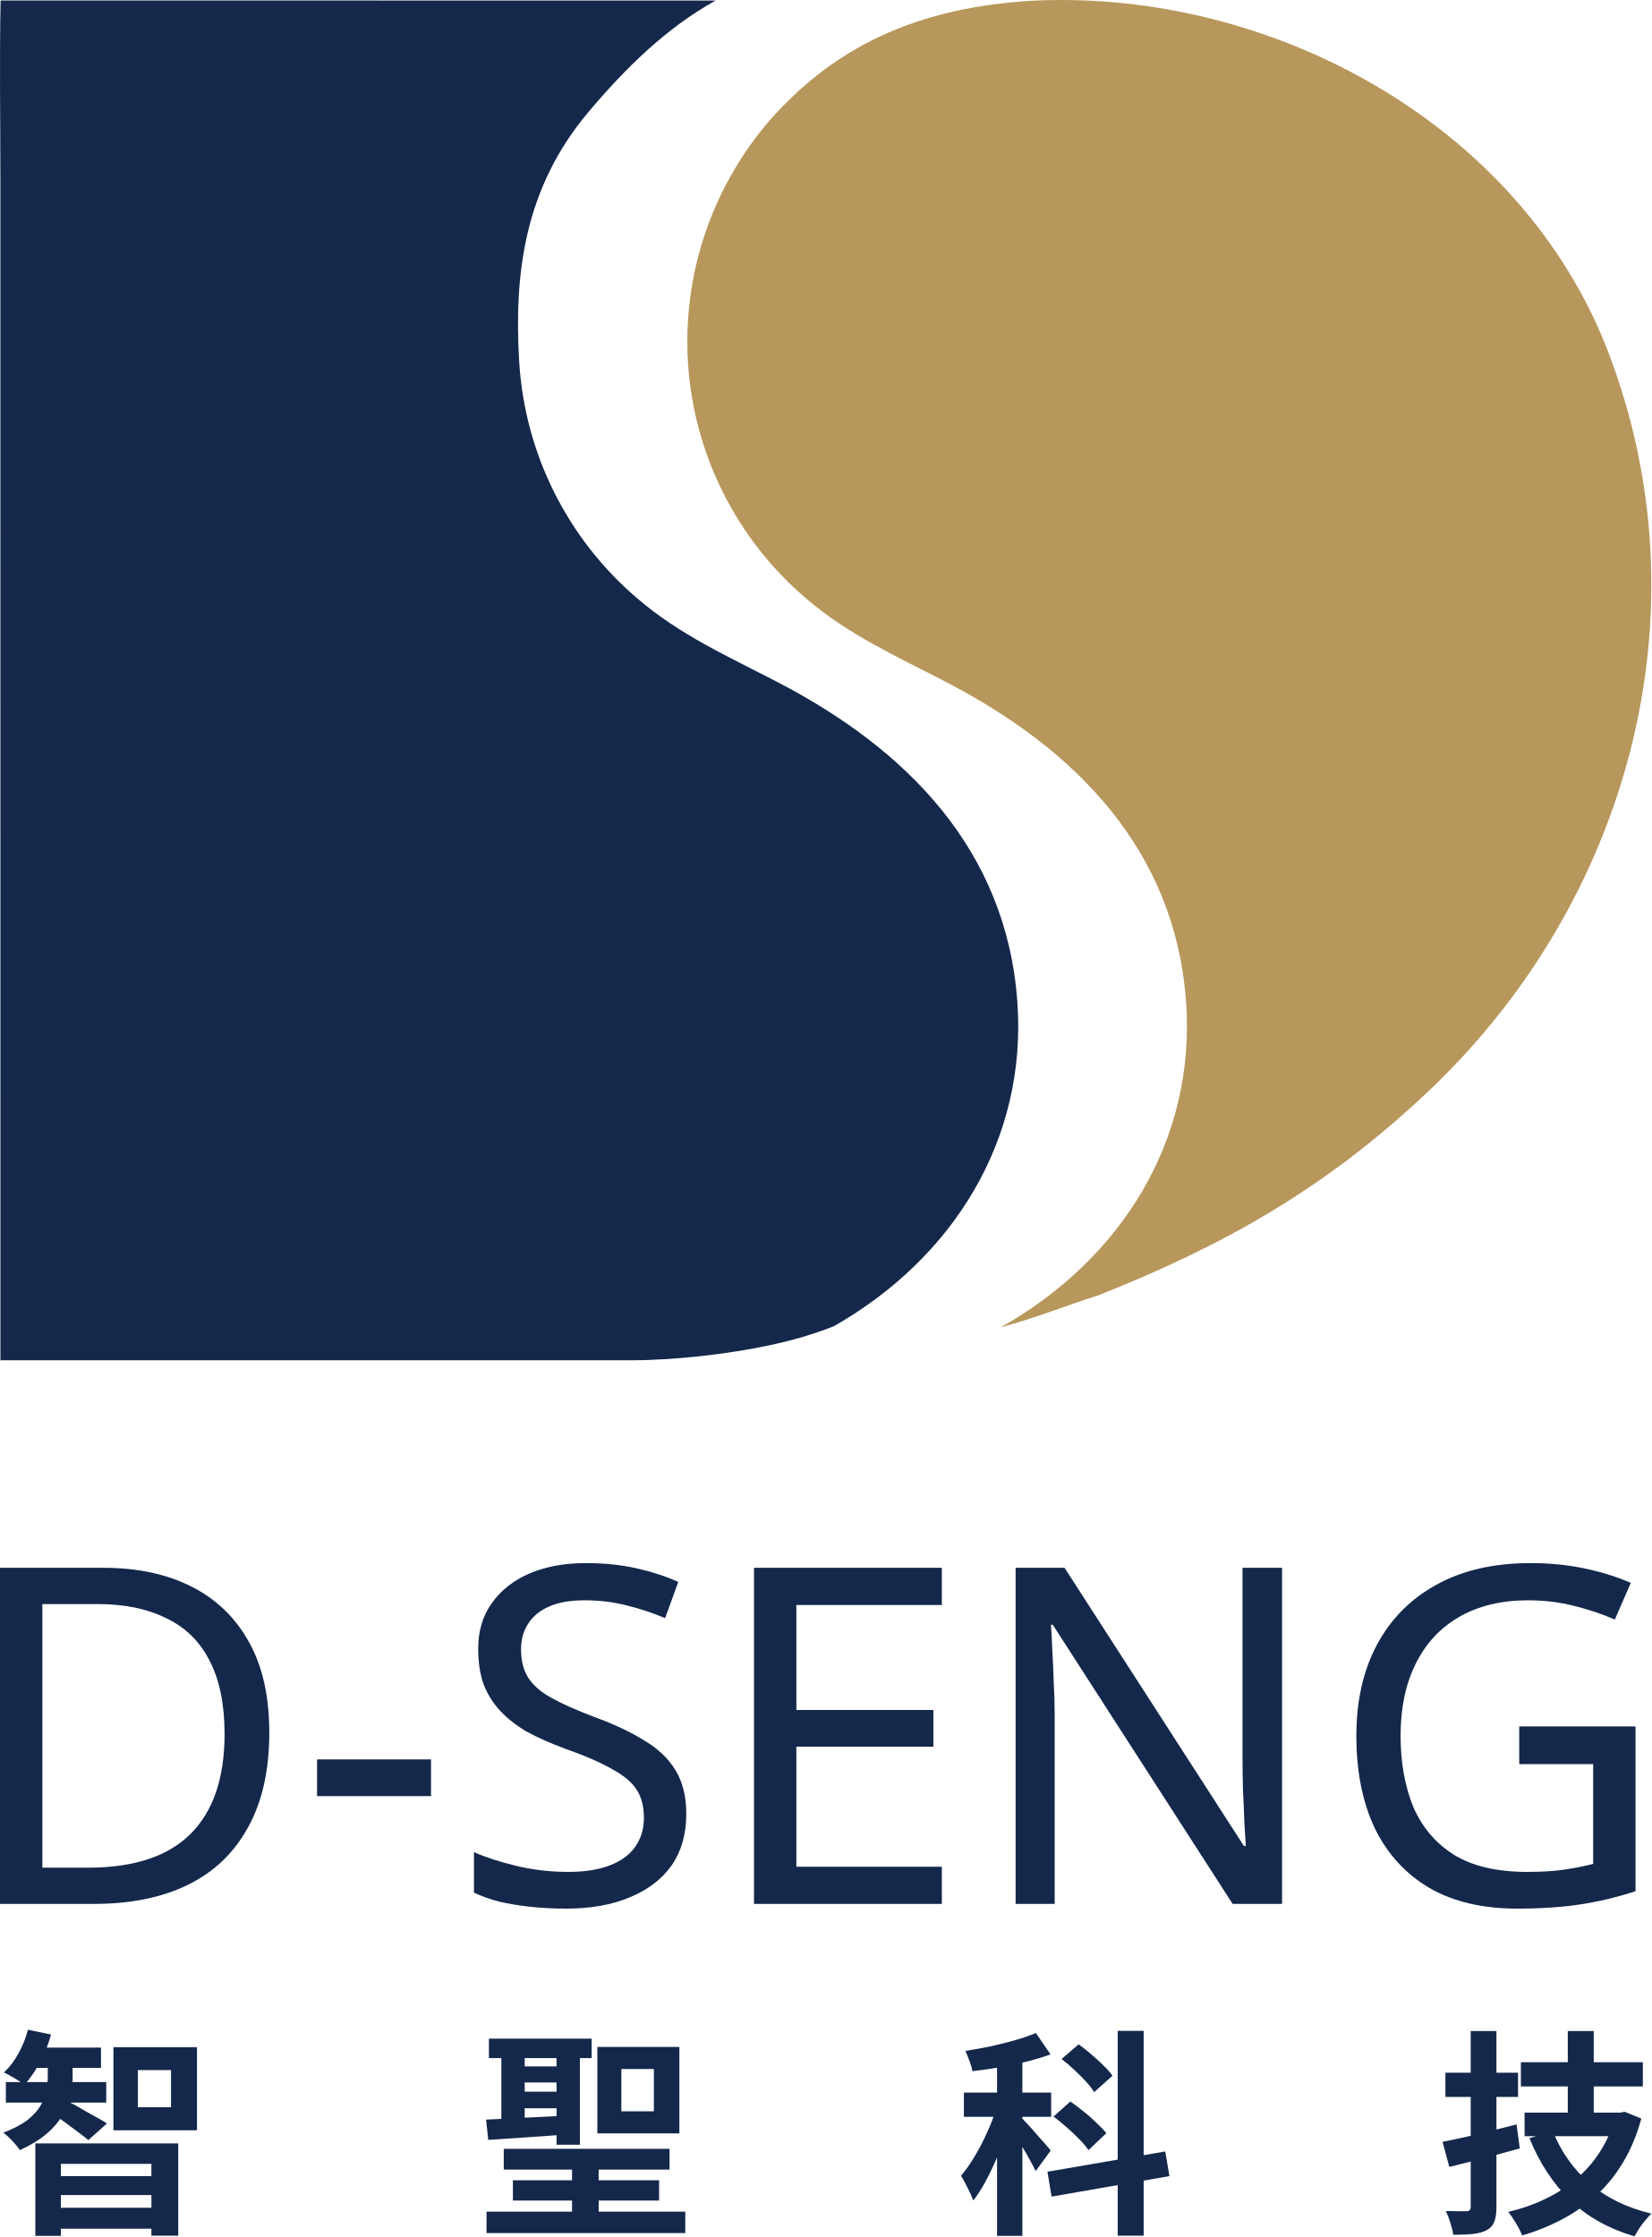
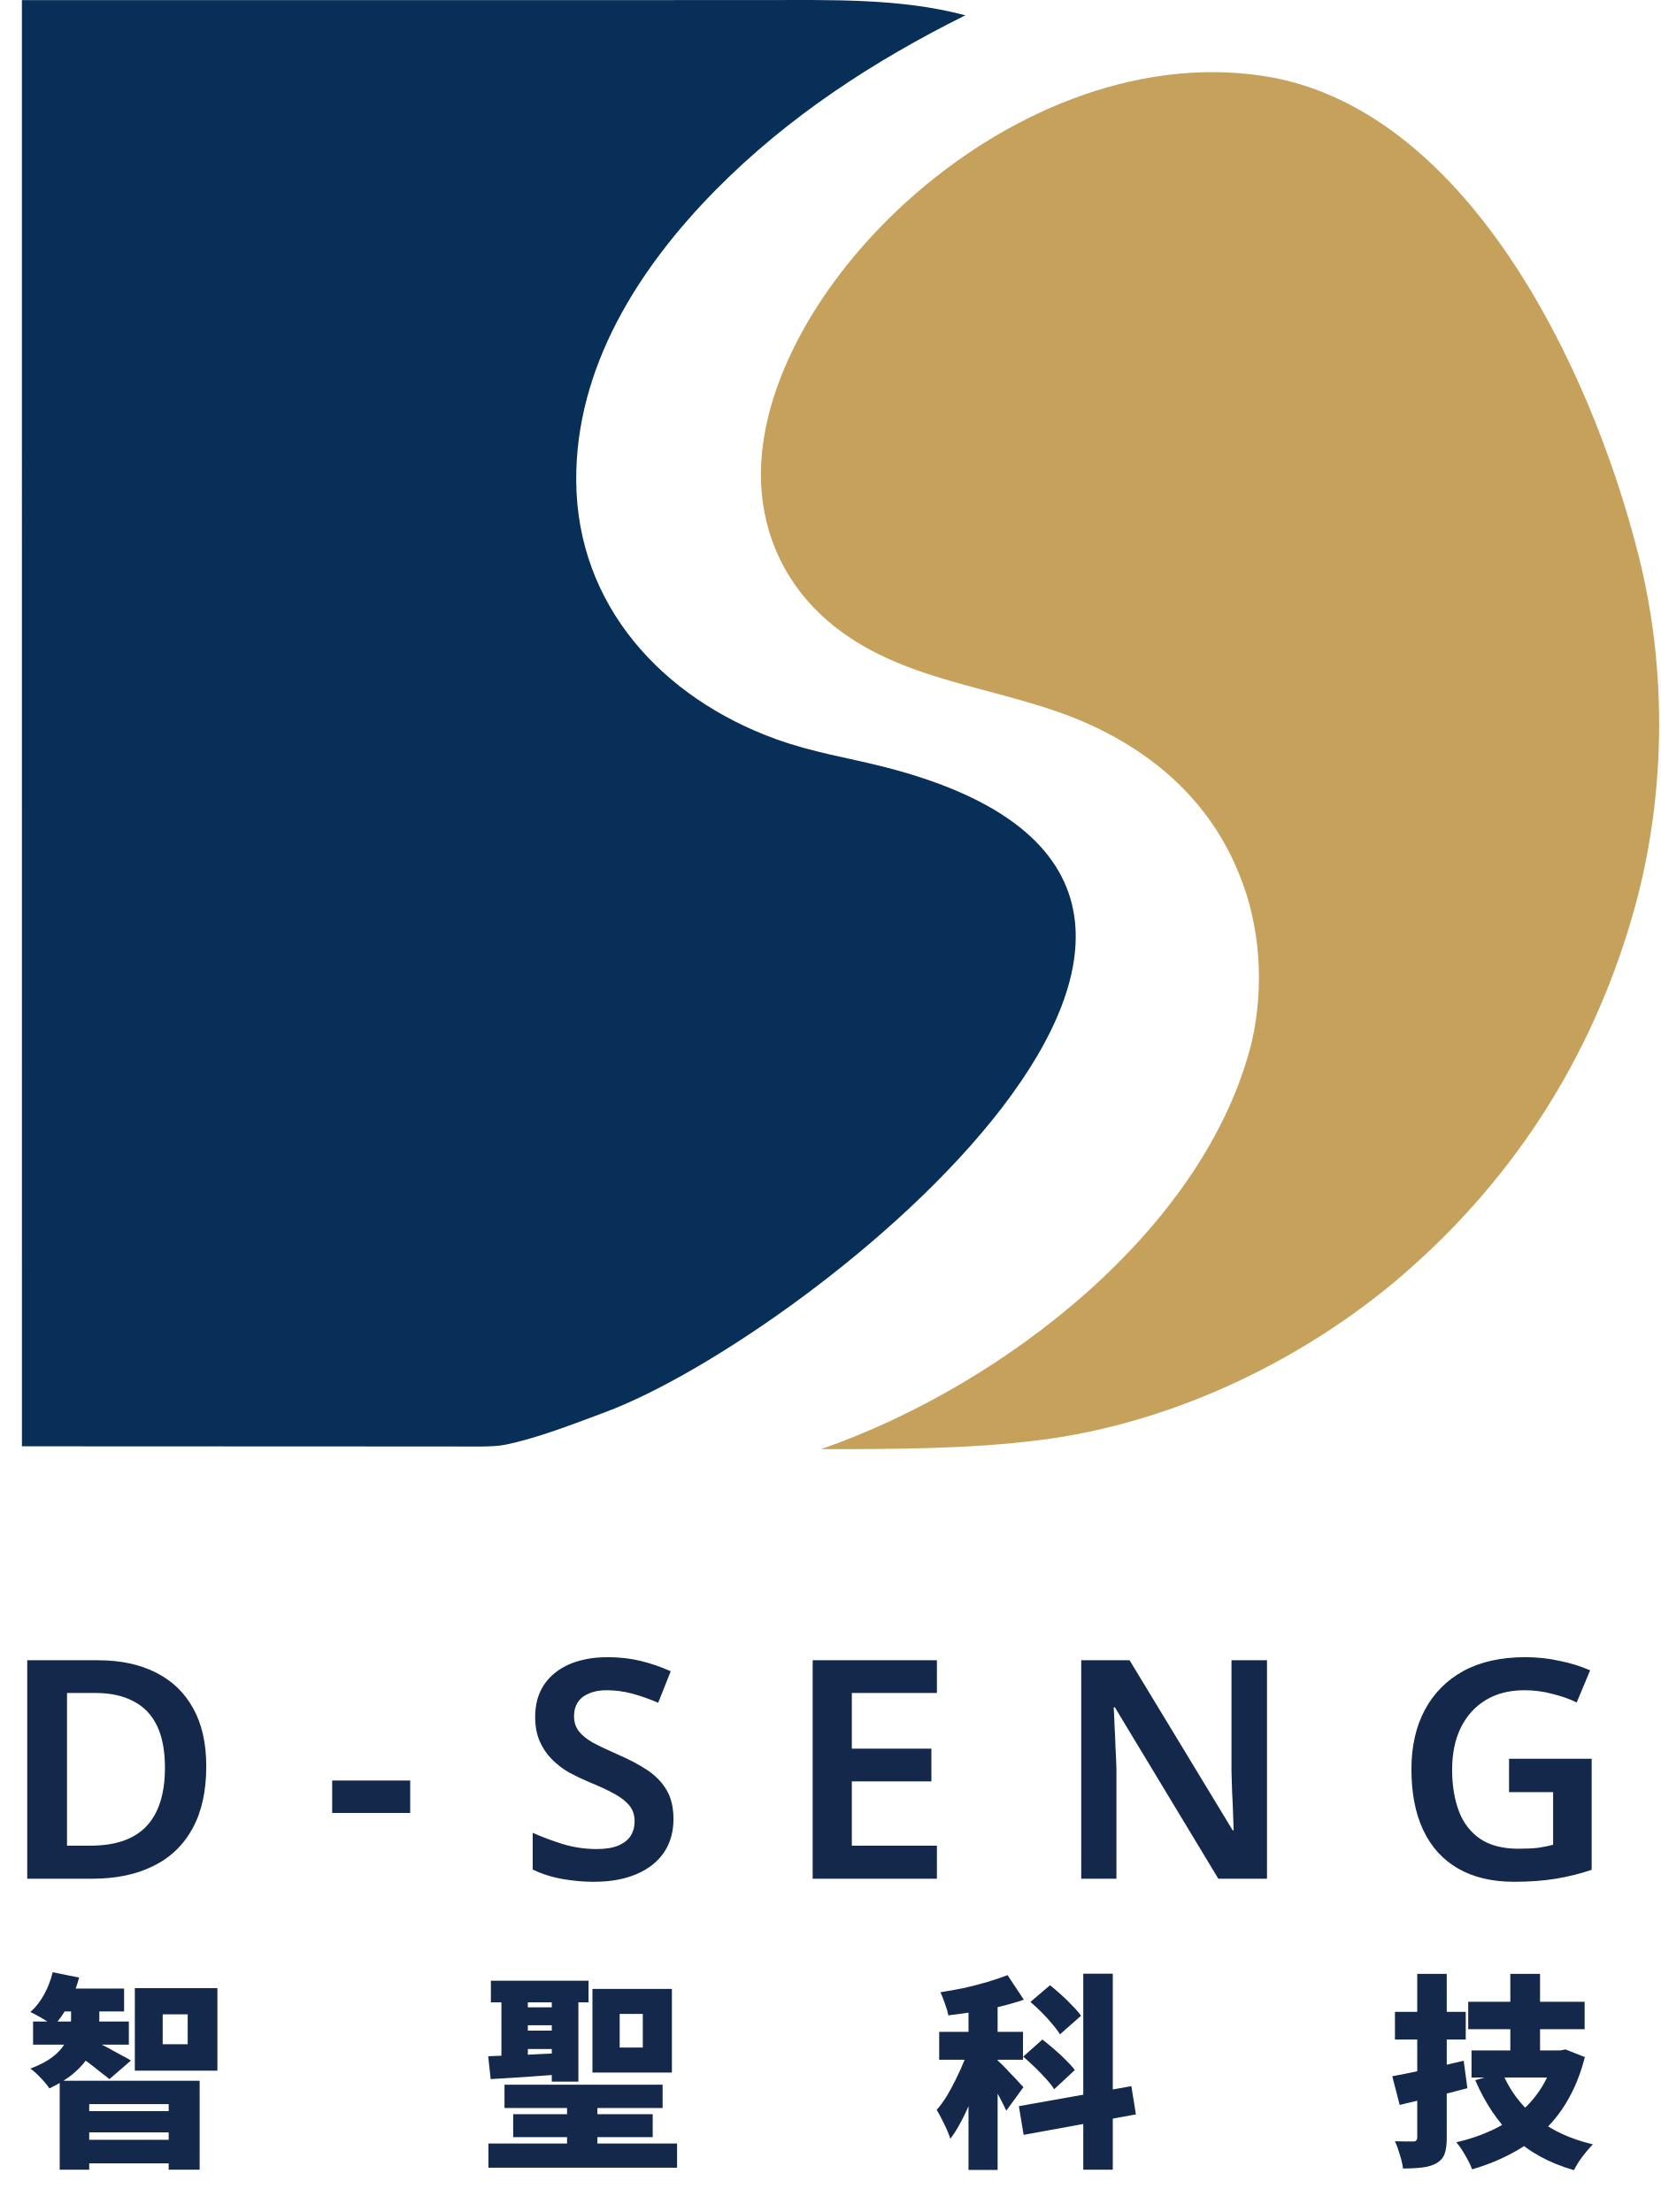
- <svg xmlns="http://www.w3.org/2000/svg" width="513" height="695" viewBox="0 0 513 695" fill="none">
-   <path d="M320.322 0.24C394.447 -3.579 472.287 38.35 499.532 109.229C530.722 190.376 505.917 280.373 443.447 339.309C412.122 368.864 381.002 386.629 341.347 402.374C331.002 405.659 321.697 409.484 310.842 412.379C348.052 391.454 371.612 354.469 368.437 311.111C364.987 263.955 334.102 232.789 293.992 211.938C278.687 203.981 263.402 197.198 250.202 185.75C228.637 167.299 215.474 140.899 213.713 112.575C212.036 85.145 221.162 58.148 239.137 37.361C261.092 12.438 287.782 2.298 320.322 0.24Z" fill="#B7975B" />
-   <path d="M222.292 0.167C206.8 8.795 194.275 21.226 182.928 34.642C162.835 58.399 159.624 85.145 161.301 112.575C163.062 140.899 176.225 167.3 197.79 185.75C210.99 197.199 226.275 203.981 241.58 211.938C281.69 232.789 312.574 263.955 316.025 311.111C319.181 354.21 295.92 391.011 259.095 412.001C252.901 414.481 246.302 416.406 239.142 417.929C226.401 420.704 209.236 422.618 196.177 422.618H0.13L0.121 55.691C0.117 37.35 -0.188 18.398 0.187 0.147L222.292 0.167Z" fill="#14284B" />
-   <path d="M471.946 536.38H508.07V587.567C502.415 589.42 496.711 590.785 490.959 591.662C485.206 592.54 478.674 592.978 471.361 592.978C460.539 592.978 451.422 590.833 444.012 586.543C436.602 582.156 430.947 575.965 427.047 567.97C423.245 559.877 421.344 550.322 421.344 539.305C421.344 528.385 423.489 518.927 427.779 510.932C432.069 502.937 438.211 496.746 446.206 492.359C454.299 487.874 464.049 485.631 475.456 485.631C481.306 485.631 486.815 486.167 491.982 487.24C497.247 488.312 502.122 489.824 506.607 491.774L501.635 503.181C497.93 501.524 493.737 500.11 489.057 498.94C484.475 497.77 479.697 497.185 474.725 497.185C466.437 497.185 459.32 498.891 453.372 502.304C447.425 505.716 442.891 510.591 439.771 516.929C436.651 523.169 435.091 530.627 435.091 539.305C435.091 547.592 436.407 554.953 439.04 561.388C441.77 567.726 446.011 572.698 451.764 576.306C457.516 579.816 465.072 581.571 474.432 581.571C479.015 581.571 482.915 581.327 486.132 580.84C489.35 580.352 492.275 579.767 494.907 579.085V548.08H471.946V536.38Z" fill="#14284B" />
-   <path d="M398.27 591.516H382.914L327.047 504.79H326.462C326.657 507.032 326.803 509.714 326.901 512.834C327.096 515.856 327.242 519.122 327.339 522.632C327.534 526.045 327.632 529.555 327.632 533.162V591.516H315.493V487.094H330.703L386.424 573.527H387.009C386.912 571.967 386.765 569.627 386.57 566.507C386.473 563.387 386.327 559.975 386.132 556.27C386.034 552.565 385.986 549.152 385.986 546.032V487.094H398.27V591.516Z" fill="#14284B" />
-   <path d="M292.581 591.516H234.228V487.094H292.581V498.647H247.39V531.261H289.949V542.669H247.39V579.962H292.581V591.516Z" fill="#14284B" />
-   <path d="M213.192 563.582C213.192 569.822 211.681 575.136 208.658 579.523C205.636 583.813 201.297 587.128 195.642 589.468C190.085 591.808 183.503 592.978 175.898 592.978C171.998 592.978 168.245 592.783 164.637 592.393C161.127 592.003 157.91 591.467 154.985 590.785C152.06 590.005 149.476 589.078 147.233 588.006V575.428C150.743 576.988 155.082 578.402 160.25 579.67C165.515 580.937 170.926 581.571 176.483 581.571C181.651 581.571 185.99 580.888 189.5 579.523C193.01 578.158 195.642 576.208 197.397 573.673C199.152 571.138 200.03 568.165 200.03 564.752C200.03 561.34 199.298 558.463 197.836 556.123C196.373 553.784 193.838 551.639 190.231 549.689C186.721 547.641 181.797 545.496 175.46 543.254C170.975 541.596 167.026 539.841 163.613 537.989C160.298 536.039 157.52 533.845 155.277 531.407C153.035 528.97 151.328 526.191 150.158 523.071C149.086 519.951 148.55 516.344 148.55 512.249C148.55 506.691 149.963 501.962 152.791 498.062C155.618 494.065 159.518 490.994 164.491 488.849C169.561 486.704 175.362 485.631 181.895 485.631C187.647 485.631 192.912 486.167 197.69 487.24C202.467 488.312 206.806 489.726 210.706 491.481L206.611 502.742C203.003 501.182 199.055 499.866 194.765 498.794C190.572 497.721 186.185 497.185 181.602 497.185C177.215 497.185 173.558 497.819 170.633 499.086C167.708 500.354 165.515 502.157 164.052 504.497C162.59 506.74 161.858 509.372 161.858 512.395C161.858 515.905 162.59 518.83 164.052 521.17C165.515 523.51 167.903 525.606 171.218 527.459C174.533 529.311 179.018 531.31 184.673 533.455C190.816 535.697 195.983 538.135 200.176 540.767C204.466 543.302 207.683 546.374 209.828 549.981C212.071 553.589 213.192 558.122 213.192 563.582Z" fill="#14284B" />
-   <path d="M98.494 558.025V546.617H133.887V558.025H98.494Z" fill="#14284B" />
-   <path d="M83.655 538.281C83.655 549.981 81.461 559.78 77.074 567.677C72.784 575.575 66.592 581.522 58.5 585.52C50.407 589.517 40.609 591.516 29.104 591.516H0V487.094H32.175C42.705 487.094 51.821 489.044 59.524 492.944C67.226 496.844 73.174 502.596 77.366 510.201C81.559 517.709 83.655 527.069 83.655 538.281ZM69.761 538.72C69.761 529.457 68.201 521.852 65.081 515.905C62.059 509.957 57.574 505.57 51.626 502.742C45.776 499.817 38.659 498.355 30.274 498.355H13.162V580.255H27.349C41.486 580.255 52.065 576.793 59.085 569.871C66.202 562.851 69.761 552.467 69.761 538.72Z" fill="#14284B" />
-   <path d="M472.457 640.704H510.344V648.227H472.457V640.704ZM473.61 656.36H502.618V663.68H473.61V656.36ZM487.029 631.012H495.094V660.359H487.029V631.012ZM482.42 662.189C484.906 668.469 488.701 673.846 493.807 678.319C498.913 682.747 505.306 685.887 512.987 687.74C512.4 688.327 511.767 689.028 511.09 689.841C510.412 690.654 509.779 691.49 509.192 692.349C508.65 693.252 508.175 694.066 507.769 694.789C499.635 692.394 492.926 688.621 487.639 683.47C482.398 678.319 478.218 671.926 475.101 664.29L482.42 662.189ZM501.737 656.36H503.295L504.651 656.089L509.87 658.19C508.514 663.205 506.662 667.678 504.312 671.609C502.008 675.54 499.251 678.974 496.043 681.911C492.88 684.848 489.334 687.356 485.403 689.434C481.517 691.513 477.337 693.207 472.864 694.517C472.593 693.84 472.209 693.026 471.712 692.078C471.215 691.174 470.673 690.27 470.085 689.367C469.543 688.508 469.023 687.785 468.526 687.198C472.593 686.249 476.411 684.916 479.981 683.199C483.595 681.482 486.848 679.381 489.74 676.896C492.632 674.411 495.095 671.564 497.128 668.356C499.206 665.103 500.742 661.533 501.737 657.648V656.36ZM448.126 665.442C450.114 665.035 452.373 664.561 454.904 664.018C457.434 663.431 460.077 662.798 462.833 662.121C465.635 661.398 468.391 660.697 471.102 660.02L472.119 667.475C468.413 668.514 464.618 669.553 460.732 670.593C456.892 671.587 453.39 672.468 450.227 673.236L448.126 665.442ZM449.007 643.957H471.576V651.48H449.007V643.957ZM456.869 631.012H464.867V685.707C464.867 687.65 464.641 689.163 464.189 690.248C463.782 691.377 462.991 692.258 461.817 692.891C460.687 693.478 459.286 693.862 457.615 694.043C455.943 694.224 453.887 694.314 451.447 694.314C451.311 693.275 451.018 692.032 450.566 690.587C450.114 689.186 449.64 687.966 449.143 686.927C450.498 686.972 451.786 686.994 453.006 686.994C454.271 686.994 455.129 686.994 455.581 686.994C456.44 686.994 456.869 686.543 456.869 685.639V631.012Z" fill="#14284B" />
-   <path d="M309.728 637.383H317.59V694.653H309.728V637.383ZM299.426 650.124H326.536V657.648H299.426V650.124ZM310.135 653.174L314.879 655.208C314.246 657.648 313.478 660.178 312.574 662.799C311.671 665.419 310.677 668.017 309.592 670.593C308.508 673.123 307.356 675.518 306.136 677.777C304.916 680.036 303.651 682.002 302.34 683.673C301.934 682.499 301.346 681.188 300.578 679.742C299.855 678.251 299.177 676.986 298.545 675.947C299.72 674.591 300.872 673.01 302.001 671.203C303.176 669.35 304.283 667.385 305.322 665.306C306.362 663.228 307.288 661.149 308.101 659.071C308.915 656.992 309.592 655.027 310.135 653.174ZM321.792 631.622L326.333 638.264C323.983 639.122 321.431 639.89 318.674 640.568C315.963 641.246 313.184 641.833 310.338 642.33C307.491 642.782 304.735 643.166 302.069 643.482C301.934 642.579 301.64 641.54 301.188 640.365C300.736 639.145 300.307 638.083 299.9 637.179C302.521 636.773 305.142 636.298 307.762 635.756C310.383 635.169 312.913 634.536 315.353 633.858C317.793 633.135 319.939 632.39 321.792 631.622ZM317.387 658.054C317.838 658.461 318.471 659.116 319.284 660.02C320.143 660.923 321.046 661.94 321.995 663.07C322.989 664.154 323.893 665.171 324.706 666.12C325.52 667.023 326.084 667.701 326.401 668.153L321.724 674.524C321.318 673.62 320.775 672.581 320.098 671.406C319.465 670.186 318.765 668.944 317.997 667.678C317.228 666.413 316.483 665.216 315.76 664.086C315.037 662.957 314.404 662.03 313.862 661.307L317.387 658.054ZM347.208 630.944H355.273V694.585H347.208V630.944ZM325.384 674.727L361.983 668.424L363.271 676.083L326.672 682.453L325.384 674.727ZM329.789 639.687L335.076 635.146C336.341 636.05 337.629 637.066 338.939 638.196C340.295 639.326 341.56 640.478 342.735 641.653C343.955 642.827 344.903 643.912 345.581 644.906L339.888 649.989C339.301 648.995 338.442 647.888 337.313 646.668C336.183 645.448 334.963 644.228 333.653 643.008C332.342 641.788 331.055 640.681 329.789 639.687ZM327.282 657.58L332.501 652.903C333.811 653.807 335.189 654.846 336.635 656.021C338.081 657.151 339.414 658.325 340.634 659.545C341.899 660.72 342.915 661.782 343.684 662.731L338.126 668.017C337.448 666.978 336.499 665.848 335.279 664.628C334.059 663.363 332.749 662.121 331.348 660.901C329.948 659.681 328.592 658.574 327.282 657.58Z" fill="#14284B" />
-   <path d="M151.879 633.384H183.801V639.416H151.879V633.384ZM159.944 641.991H175.872V647.007H159.944V641.991ZM159.944 649.853H175.872V655.004H159.944V649.853ZM172.89 636.569H180.142V666.323H172.89V636.569ZM155.742 636.502H162.994V660.359L155.742 661.24V636.502ZM150.998 658.529C154.116 658.393 157.821 658.212 162.113 657.986C166.451 657.761 170.879 657.535 175.397 657.309L175.33 663.205C171.127 663.521 166.948 663.815 162.791 664.086C158.679 664.357 154.974 664.606 151.676 664.832L150.998 658.529ZM193.019 642.805V655.953H203.118V642.805H193.019ZM185.564 635.959H211.047V662.799H185.564V635.959ZM156.488 667.611H207.997V674.049H156.488V667.611ZM159.334 677.37H204.744V683.673H159.334V677.37ZM151.134 687.13H212.877V693.772H151.134V687.13ZM177.702 670.322H185.97V691.332H177.702V670.322Z" fill="#14284B" />
-   <path d="M10.974 665.916H55.367V694.585H47.03V672.287H18.904V694.653H10.974V665.916ZM15.718 676.083H49.877V681.979H15.718V676.083ZM9.822 636.163H31.374V642.466H9.822V636.163ZM1.824 646.871H33.001V653.242H1.824V646.871ZM15.718 685.91H49.877V692.416H15.718V685.91ZM14.837 637.993H22.563V645.516C22.563 647.233 22.337 649.085 21.886 651.073C21.434 653.016 20.643 655.004 19.514 657.038C18.384 659.026 16.735 660.969 14.566 662.866C12.397 664.719 9.596 666.436 6.162 668.017C5.665 667.204 4.897 666.255 3.857 665.171C2.863 664.086 1.914 663.228 1.011 662.595C4.219 661.375 6.749 660.042 8.602 658.596C10.454 657.105 11.81 655.592 12.668 654.055C13.572 652.474 14.159 650.938 14.43 649.447C14.701 647.956 14.837 646.6 14.837 645.38V637.993ZM8.669 630.605L15.854 632.096C15.04 635.123 13.888 638.015 12.397 640.771C10.906 643.528 9.302 645.832 7.585 647.685C7.133 647.323 6.501 646.894 5.687 646.397C4.919 645.9 4.128 645.425 3.315 644.974C2.547 644.522 1.847 644.16 1.214 643.889C2.976 642.263 4.49 640.274 5.755 637.925C7.065 635.575 8.037 633.135 8.669 630.605ZM21.208 652.971C21.84 653.242 22.721 653.694 23.851 654.327C24.981 654.959 26.155 655.637 27.375 656.36C28.641 657.038 29.815 657.693 30.9 658.325C31.984 658.913 32.752 659.387 33.204 659.749L27.443 664.9C26.765 664.312 25.907 663.634 24.868 662.866C23.874 662.098 22.812 661.307 21.682 660.494C20.598 659.636 19.514 658.845 18.429 658.122C17.39 657.399 16.486 656.767 15.718 656.224L21.208 652.971ZM42.828 643.144V654.665H53.13V643.144H42.828ZM35.237 636.027H61.196V661.85H35.237V636.027Z" fill="#14284B" />
+ <svg xmlns="http://www.w3.org/2000/svg" width="954" height="1271" viewBox="0 0 954 1271" fill="none">
+   <path d="M118.5 1014.98C118.5 1029.16 115.862 1041.05 110.588 1050.67C105.313 1060.28 97.753 1067.49 87.908 1072.29C78.179 1077.1 66.517 1079.5 52.92 1079.5H15.648V953.968H56.261C69.154 953.968 80.23 956.312 89.49 961C98.867 965.689 106.017 972.546 110.939 981.571C115.979 990.479 118.5 1001.61 118.5 1014.98ZM94.764 1015.68C94.764 1005.95 93.241 997.922 90.193 991.592C87.146 985.263 82.633 980.574 76.656 977.527C70.795 974.362 63.528 972.78 54.854 972.78H38.504V1060.51H51.865C66.282 1060.51 77.007 1056.82 84.04 1049.44C91.189 1041.93 94.764 1030.68 94.764 1015.68ZM190.834 1041.7V1023.06H235.667V1041.7H190.834ZM386.923 1045.22C386.923 1052.6 385.106 1058.99 381.472 1064.38C377.839 1069.77 372.565 1073.93 365.649 1076.86C358.851 1079.79 350.705 1081.26 341.211 1081.26C336.64 1081.26 332.244 1080.96 328.025 1080.38C323.922 1079.91 319.996 1079.15 316.245 1078.09C312.611 1077.04 309.212 1075.75 306.048 1074.23V1053.13C311.322 1055.47 317.124 1057.64 323.453 1059.63C329.783 1061.51 336.229 1062.45 342.793 1062.45C347.833 1062.45 351.936 1061.8 355.1 1060.51C358.382 1059.11 360.785 1057.23 362.309 1054.89C363.832 1052.42 364.594 1049.61 364.594 1046.45C364.594 1042.93 363.598 1039.94 361.605 1037.48C359.613 1035.02 356.683 1032.73 352.815 1030.62C348.947 1028.51 344.141 1026.29 338.398 1023.94C334.53 1022.3 330.72 1020.48 326.97 1018.49C323.336 1016.38 320.054 1013.86 317.124 1010.93C314.194 1008 311.85 1004.54 310.091 1000.56C308.333 996.574 307.454 991.885 307.454 986.494C307.454 979.344 309.154 973.19 312.553 968.033C316.069 962.876 320.933 958.949 327.146 956.253C333.475 953.557 340.801 952.21 349.122 952.21C355.803 952.21 362.074 952.913 367.935 954.319C373.795 955.726 379.597 957.718 385.34 960.297L378.132 978.406C372.975 976.179 367.993 974.421 363.188 973.132C358.382 971.842 353.459 971.198 348.419 971.198C344.434 971.198 341.035 971.842 338.222 973.132C335.409 974.304 333.299 976.003 331.893 978.23C330.486 980.457 329.783 983.036 329.783 985.966C329.783 989.365 330.662 992.237 332.42 994.581C334.178 996.925 336.874 999.152 340.508 1001.26C344.258 1003.25 349.064 1005.54 354.924 1008.12C361.723 1011.05 367.466 1014.1 372.154 1017.26C376.843 1020.43 380.476 1024.24 383.055 1028.69C385.633 1033.14 386.923 1038.65 386.923 1045.22ZM538.265 1079.5H466.884V953.968H538.265V972.78H489.389V1004.78H535.101V1023.59H489.389V1060.51H538.265V1079.5ZM727.903 1079.5H699.948L640.523 981.043H639.819C640.054 984.56 640.23 988.252 640.347 992.12C640.581 995.988 640.757 999.973 640.874 1004.08C641.109 1008.06 641.284 1012.1 641.402 1016.21V1079.5H621.183V953.968H648.962L708.211 1051.72H708.739C708.622 1048.67 708.505 1045.22 708.387 1041.35C708.27 1037.48 708.094 1033.55 707.86 1029.57C707.743 1025.47 707.625 1021.54 707.508 1017.79V953.968H727.903V1079.5ZM866.967 1010.58H914.437V1074.4C907.756 1076.63 900.9 1078.33 893.867 1079.5C886.834 1080.67 878.864 1081.26 869.956 1081.26C857.297 1081.26 846.573 1078.74 837.782 1073.7C828.991 1068.66 822.31 1061.33 817.739 1051.72C813.168 1042.11 810.882 1030.39 810.882 1016.56C810.882 1003.43 813.461 992.061 818.618 982.45C823.775 972.839 831.159 965.396 840.771 960.121C850.499 954.847 862.337 952.21 876.285 952.21C883.084 952.21 889.647 952.913 895.977 954.319C902.423 955.609 908.284 957.425 913.558 959.77L905.822 978.23C901.837 976.238 897.207 974.597 891.933 973.307C886.776 971.901 881.384 971.198 875.758 971.198C867.202 971.198 859.817 973.073 853.605 976.824C847.393 980.574 842.588 985.907 839.188 992.823C835.906 999.621 834.266 1007.65 834.266 1016.91C834.266 1025.82 835.555 1033.73 838.133 1040.64C840.712 1047.44 844.815 1052.78 850.441 1056.64C856.067 1060.39 863.392 1062.27 872.417 1062.27C876.871 1062.27 880.622 1062.09 883.67 1061.74C886.834 1061.27 889.706 1060.69 892.285 1059.98V1029.74H866.967V1010.58Z" fill="#14284B" />
+   <path d="M34.3 1195.6H114.7V1246.71H96.912V1209H51.258V1246.71H34.3V1195.6ZM44.617 1213.03H102.841V1225.25H44.617V1213.03ZM33.826 1142.6H71.298V1155.76H33.826V1142.6ZM19.003 1161.57H74.025V1174.85H19.003V1161.57ZM44.617 1229.52H102.841V1243.04H44.617V1229.52ZM40.822 1146.27H57.068V1160.15C57.068 1163.23 56.633 1166.55 55.764 1170.11C54.973 1173.59 53.55 1177.1 51.495 1180.66C49.439 1184.22 46.514 1187.66 42.719 1190.98C39.004 1194.22 34.221 1197.22 28.371 1199.99C27.264 1198.25 25.643 1196.28 23.509 1194.06C21.375 1191.77 19.359 1189.95 17.461 1188.61C22.837 1186.55 27.067 1184.34 30.15 1181.97C33.312 1179.52 35.644 1176.99 37.146 1174.38C38.648 1171.77 39.636 1169.24 40.111 1166.79C40.585 1164.26 40.822 1161.97 40.822 1159.91V1146.27ZM30.268 1133.23L45.447 1136.31C44.024 1141.77 42.008 1146.94 39.399 1151.85C36.79 1156.75 33.944 1160.82 30.861 1164.06C29.833 1163.27 28.489 1162.36 26.829 1161.33C25.248 1160.3 23.588 1159.32 21.849 1158.37C20.189 1157.42 18.726 1156.67 17.461 1156.11C20.544 1153.35 23.193 1149.95 25.406 1145.92C27.62 1141.81 29.241 1137.58 30.268 1133.23ZM54.934 1173.07C56.04 1173.55 57.542 1174.3 59.44 1175.33C61.337 1176.27 63.313 1177.34 65.369 1178.53C67.503 1179.63 69.48 1180.7 71.298 1181.73C73.116 1182.68 74.421 1183.43 75.211 1183.98L62.879 1194.65C61.693 1193.63 60.23 1192.48 58.491 1191.22C56.831 1189.87 55.092 1188.49 53.273 1187.07C51.455 1185.64 49.676 1184.34 47.937 1183.15C46.198 1181.89 44.617 1180.78 43.194 1179.83L54.934 1173.07ZM93.473 1157.42V1174.61H107.822V1157.42H93.473ZM77.464 1142.36H124.898V1189.79H77.464V1142.36ZM282.021 1138.09H338.111V1150.54H282.021V1138.09ZM296.844 1153.39H323.05V1163.7H296.844V1153.39ZM296.844 1166.79H323.05V1177.34H296.844V1166.79ZM317.003 1144.85H332.3V1196.08H317.003V1144.85ZM288.068 1144.73H303.247V1185.29L288.068 1187.18V1144.73ZM280.479 1181.49C285.855 1181.33 292.219 1181.1 299.571 1180.78C306.923 1180.39 314.394 1180.03 321.983 1179.71V1191.93C314.947 1192.48 307.911 1192.99 300.875 1193.47C293.918 1193.86 287.594 1194.26 281.902 1194.65L280.479 1181.49ZM356.017 1157.18V1176.51H369.298V1157.18H356.017ZM340.364 1142.83H386.018V1190.86H340.364V1142.83ZM289.847 1197.86H380.682V1211.26H289.847V1197.86ZM294.828 1214.81H374.99V1227.98H294.828V1214.81ZM280.598 1231.65H388.983V1245.53H280.598V1231.65ZM325.778 1203.55H343.21V1240.43H325.778V1203.55ZM556.422 1145.92H573.143V1246.83H556.422V1145.92ZM539.584 1167.5H587.728V1183.51H539.584V1167.5ZM557.371 1174.02L567.214 1178.41C566.107 1182.68 564.802 1187.14 563.3 1191.81C561.798 1196.39 560.138 1200.98 558.32 1205.56C556.581 1210.07 554.644 1214.34 552.509 1218.37C550.454 1222.4 548.28 1225.92 545.987 1228.93C545.197 1226.4 544.011 1223.55 542.43 1220.39C540.928 1217.22 539.505 1214.54 538.161 1212.32C540.216 1209.95 542.192 1207.22 544.09 1204.14C545.987 1200.98 547.766 1197.66 549.426 1194.18C551.165 1190.7 552.707 1187.26 554.051 1183.86C555.395 1180.39 556.501 1177.1 557.371 1174.02ZM578.835 1134.89L588.203 1149C583.855 1150.5 579.23 1151.85 574.328 1153.03C569.427 1154.22 564.447 1155.21 559.387 1156C554.406 1156.79 549.545 1157.46 544.801 1158.01C544.485 1156.11 543.853 1153.9 542.904 1151.37C542.034 1148.76 541.165 1146.55 540.295 1144.73C544.88 1144.02 549.466 1143.19 554.051 1142.24C558.636 1141.21 563.063 1140.07 567.332 1138.8C571.601 1137.54 575.435 1136.23 578.835 1134.89ZM572.906 1183.63C573.617 1184.26 574.684 1185.29 576.107 1186.71C577.53 1188.13 579.032 1189.71 580.613 1191.45C582.274 1193.11 583.776 1194.69 585.12 1196.2C586.464 1197.62 587.412 1198.65 587.966 1199.28L578.123 1212.8C577.412 1211.22 576.542 1209.44 575.514 1207.46C574.487 1205.41 573.38 1203.35 572.194 1201.3C571.008 1199.16 569.822 1197.14 568.636 1195.25C567.53 1193.35 566.502 1191.73 565.553 1190.39L572.906 1183.63ZM622.355 1134.06H639.312V1246.71H622.355V1134.06ZM585.357 1210.19L649.985 1198.69L652.594 1214.93L588.084 1226.67L585.357 1210.19ZM591.997 1150.3L603.263 1140.7C605.318 1142.36 607.492 1144.22 609.785 1146.27C612.078 1148.33 614.212 1150.42 616.188 1152.56C618.244 1154.61 619.865 1156.51 621.05 1158.25L608.955 1168.92C607.927 1167.18 606.465 1165.21 604.567 1162.99C602.749 1160.78 600.733 1158.57 598.519 1156.35C596.306 1154.14 594.132 1152.12 591.997 1150.3ZM587.847 1181.73L598.875 1171.89C601.01 1173.55 603.263 1175.4 605.635 1177.46C608.085 1179.52 610.338 1181.61 612.394 1183.74C614.528 1185.8 616.228 1187.7 617.493 1189.44L605.635 1200.47C604.528 1198.65 602.947 1196.63 600.891 1194.42C598.915 1192.2 596.78 1189.99 594.488 1187.78C592.195 1185.56 589.982 1183.55 587.847 1181.73ZM843.513 1150.19H910.394V1165.96H843.513V1150.19ZM845.41 1178.17H895.215V1193.71H845.41V1178.17ZM867.704 1134.18H884.78V1186.47H867.704V1134.18ZM863.079 1190.86C867.269 1200.98 873.712 1209.64 882.408 1216.83C891.104 1223.94 902.014 1229.04 915.137 1232.13C913.951 1233.31 912.647 1234.78 911.224 1236.51C909.801 1238.25 908.457 1240.03 907.192 1241.85C906.006 1243.75 905.018 1245.45 904.227 1246.95C889.997 1242.84 878.376 1236.47 869.364 1227.86C860.43 1219.16 853.157 1208.29 847.544 1195.25L863.079 1190.86ZM893.318 1178.17H896.519L899.365 1177.58L910.512 1181.97C908.22 1190.98 905.097 1198.96 901.144 1205.92C897.27 1212.88 892.567 1218.96 887.033 1224.18C881.578 1229.32 875.372 1233.71 868.415 1237.34C861.537 1241.06 853.987 1244.1 845.766 1246.48C845.212 1244.97 844.422 1243.23 843.394 1241.26C842.366 1239.36 841.259 1237.46 840.074 1235.57C838.888 1233.67 837.742 1232.13 836.635 1230.94C843.987 1229.28 850.786 1226.99 857.031 1224.06C863.276 1221.14 868.81 1217.58 873.633 1213.39C878.534 1209.2 882.645 1204.38 885.965 1198.92C889.286 1193.47 891.736 1187.42 893.318 1180.78V1178.17ZM799.874 1192.99C803.431 1192.36 807.463 1191.57 811.969 1190.62C816.476 1189.67 821.219 1188.65 826.199 1187.54C831.18 1186.35 836.081 1185.21 840.904 1184.1L843.038 1199.87C836.477 1201.61 829.757 1203.31 822.879 1204.97C816.08 1206.63 809.835 1208.13 804.143 1209.48L799.874 1192.99ZM801.415 1156H842.09V1171.89H801.415V1156ZM814.222 1134.18H831.18V1228.33C831.18 1232.21 830.785 1235.25 829.994 1237.46C829.203 1239.76 827.662 1241.57 825.369 1242.92C823.156 1244.18 820.468 1245.01 817.306 1245.41C814.143 1245.8 810.388 1246 806.04 1246C805.803 1243.79 805.21 1241.18 804.261 1238.17C803.392 1235.17 802.443 1232.56 801.415 1230.35C803.471 1230.43 805.526 1230.47 807.582 1230.47C809.716 1230.47 811.179 1230.47 811.969 1230.47C813.471 1230.47 814.222 1229.72 814.222 1228.21V1134.18Z" fill="#14284B" />
+   <path d="M12.582 0.06L438.761 0.049C476.934 0.035 517.467 -1.133 554.579 8.802C501.974 35.012 452.884 66.925 411.358 108.976C366.982 153.914 330.58 211.037 331.047 276.368C331.558 348.047 380.657 401.034 445.606 424.622C467.257 432.486 486.912 435.28 508.506 440.804C784.615 511.443 465.779 767.548 347.522 811.489C329.932 818.028 307.502 826.882 289.229 830.31C282.869 831.506 268.622 831.157 261.451 831.137L12.598 831.034L12.582 0.06Z" fill="#082F58" />
+   <path d="M471.731 832.672C576.375 796.297 692.842 706.033 719.257 598.31C726.306 566.814 724.243 532.391 712.058 502.635C695.815 461.792 664.345 433.444 624.87 415.781C579.232 395.356 526.311 393.578 484.8 364.016C459.105 345.716 442.544 319.862 438.215 288.401C422.747 178.098 577.305 21.086 725.678 43.63C841.42 61.216 913.729 209.211 941.422 319.345C958.192 385.956 957.049 459.339 938.11 525.368C914.04 609.234 867.583 681.212 799.927 737.603C743.32 784.403 670.649 818.256 597.193 827.484C556.55 832.612 513.475 832.672 471.731 832.672Z" fill="#C5A15C" />
</svg>
